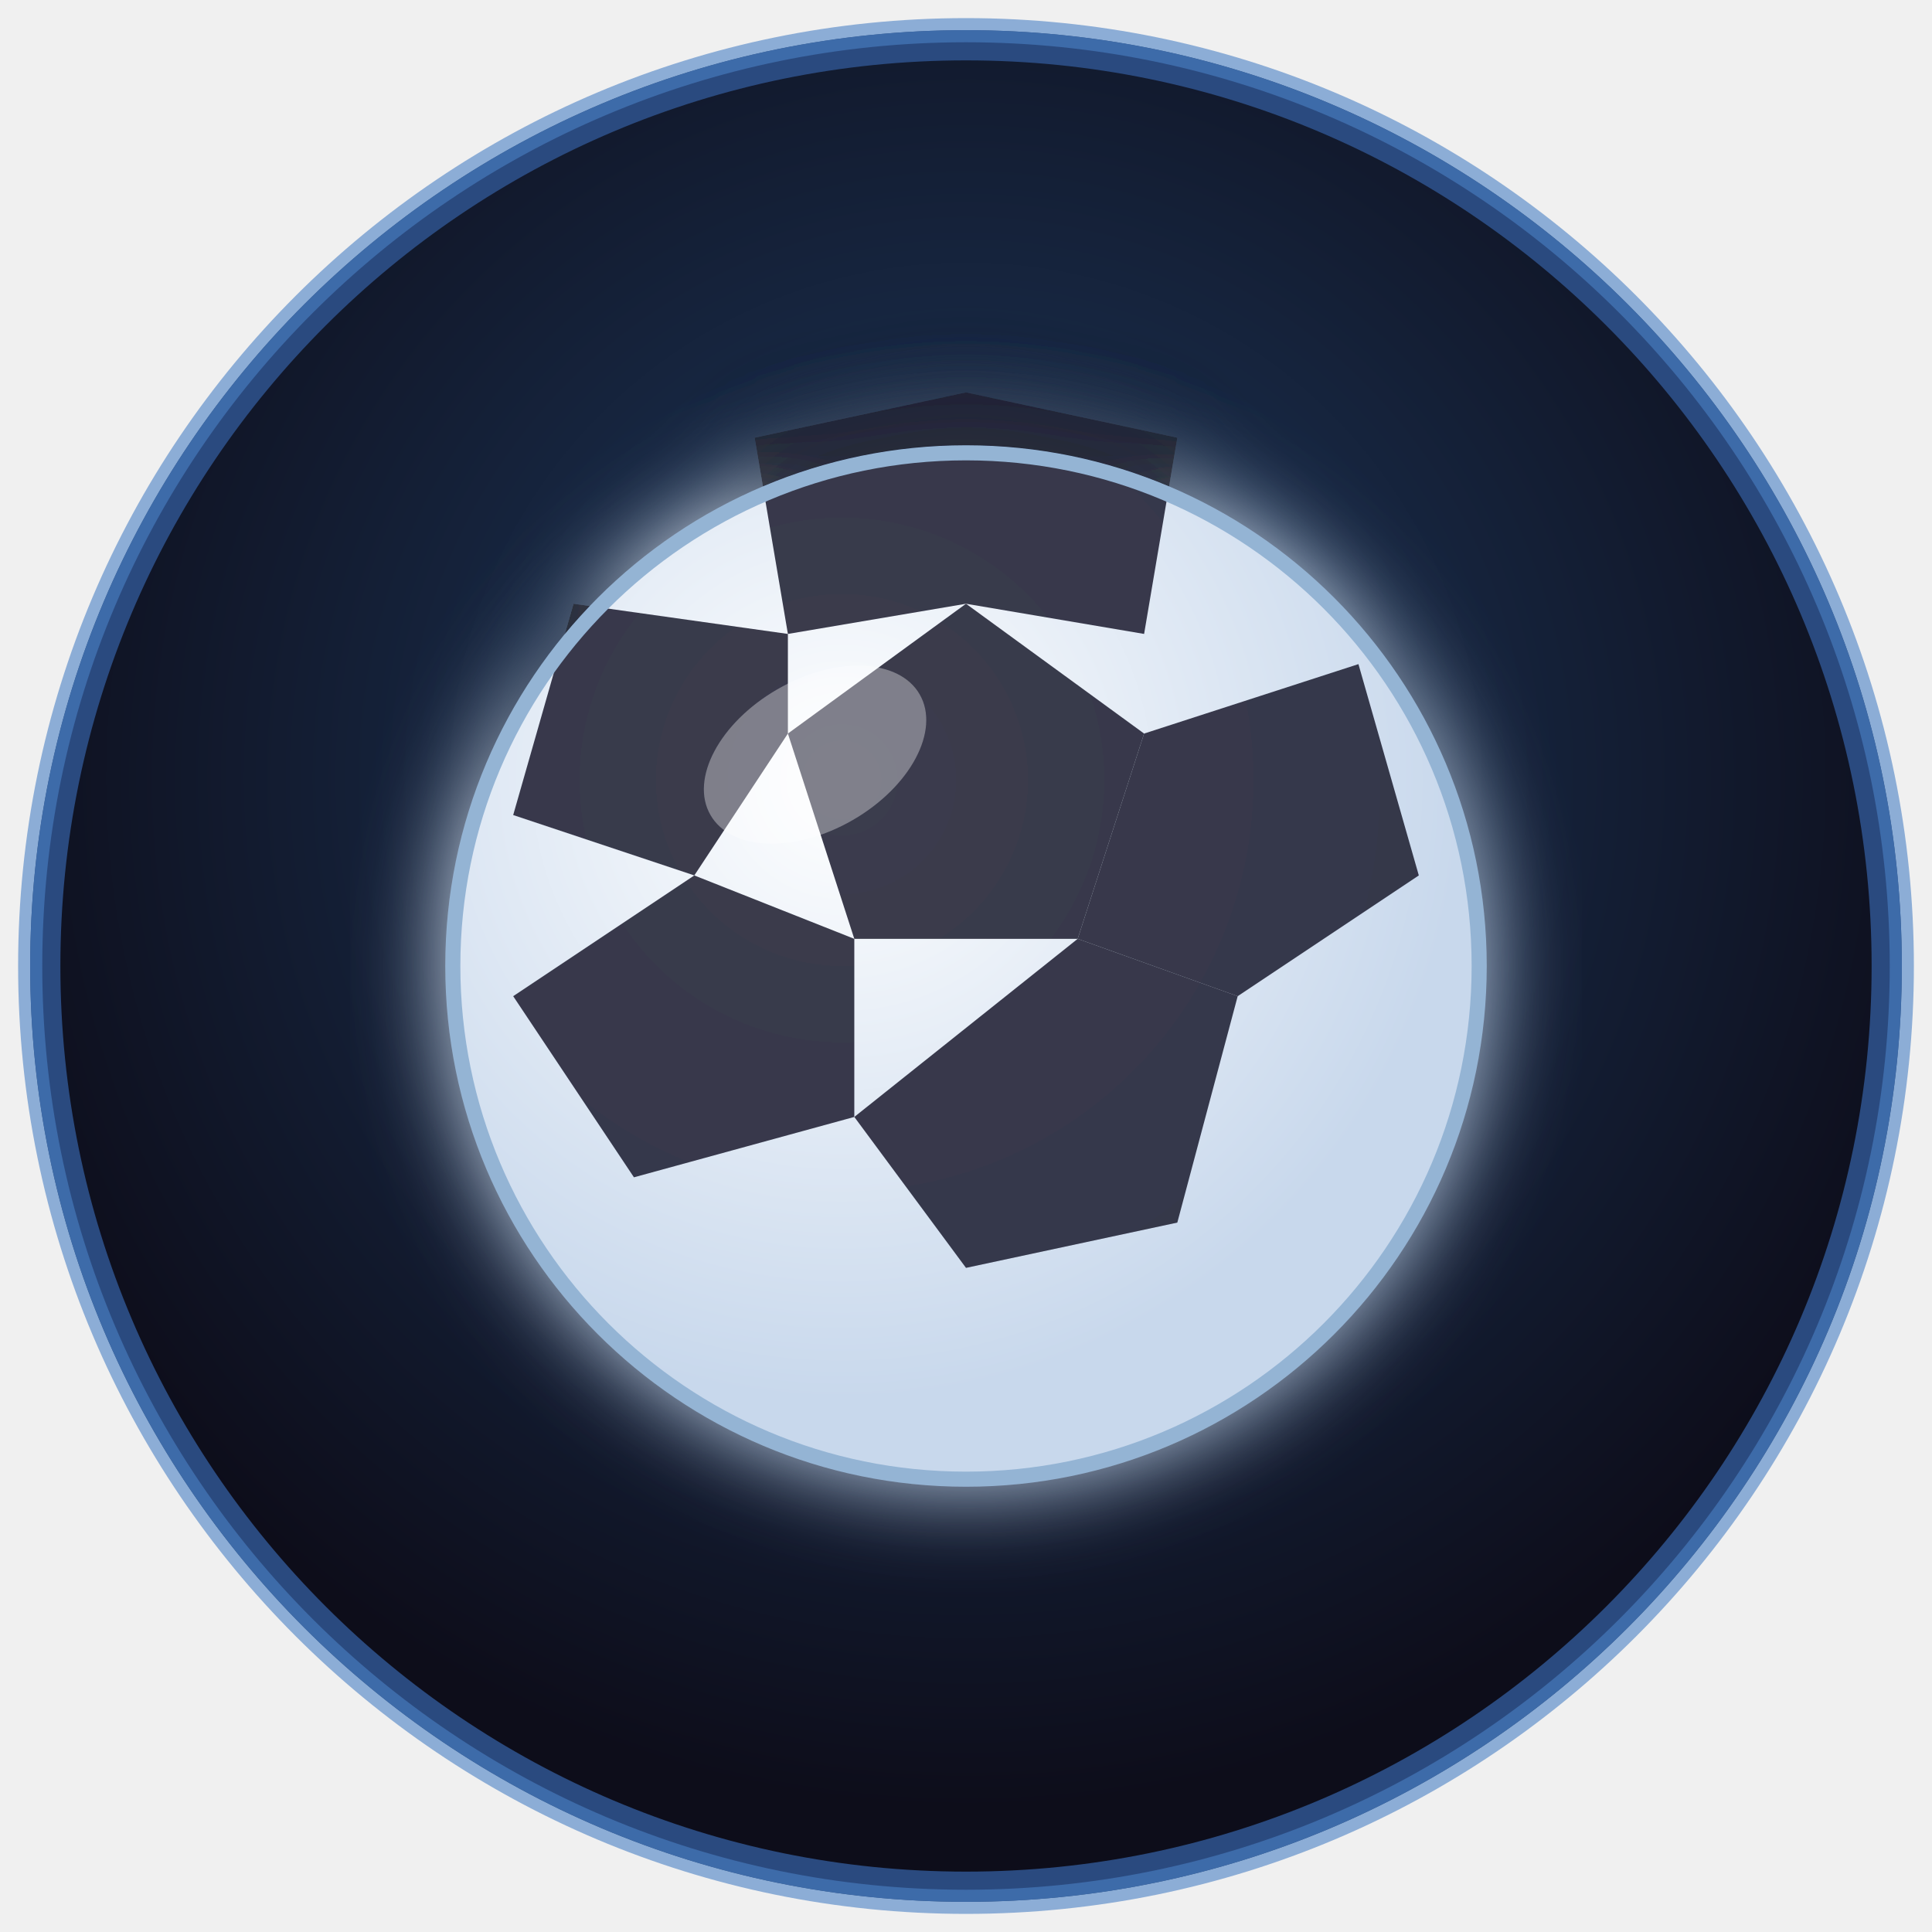
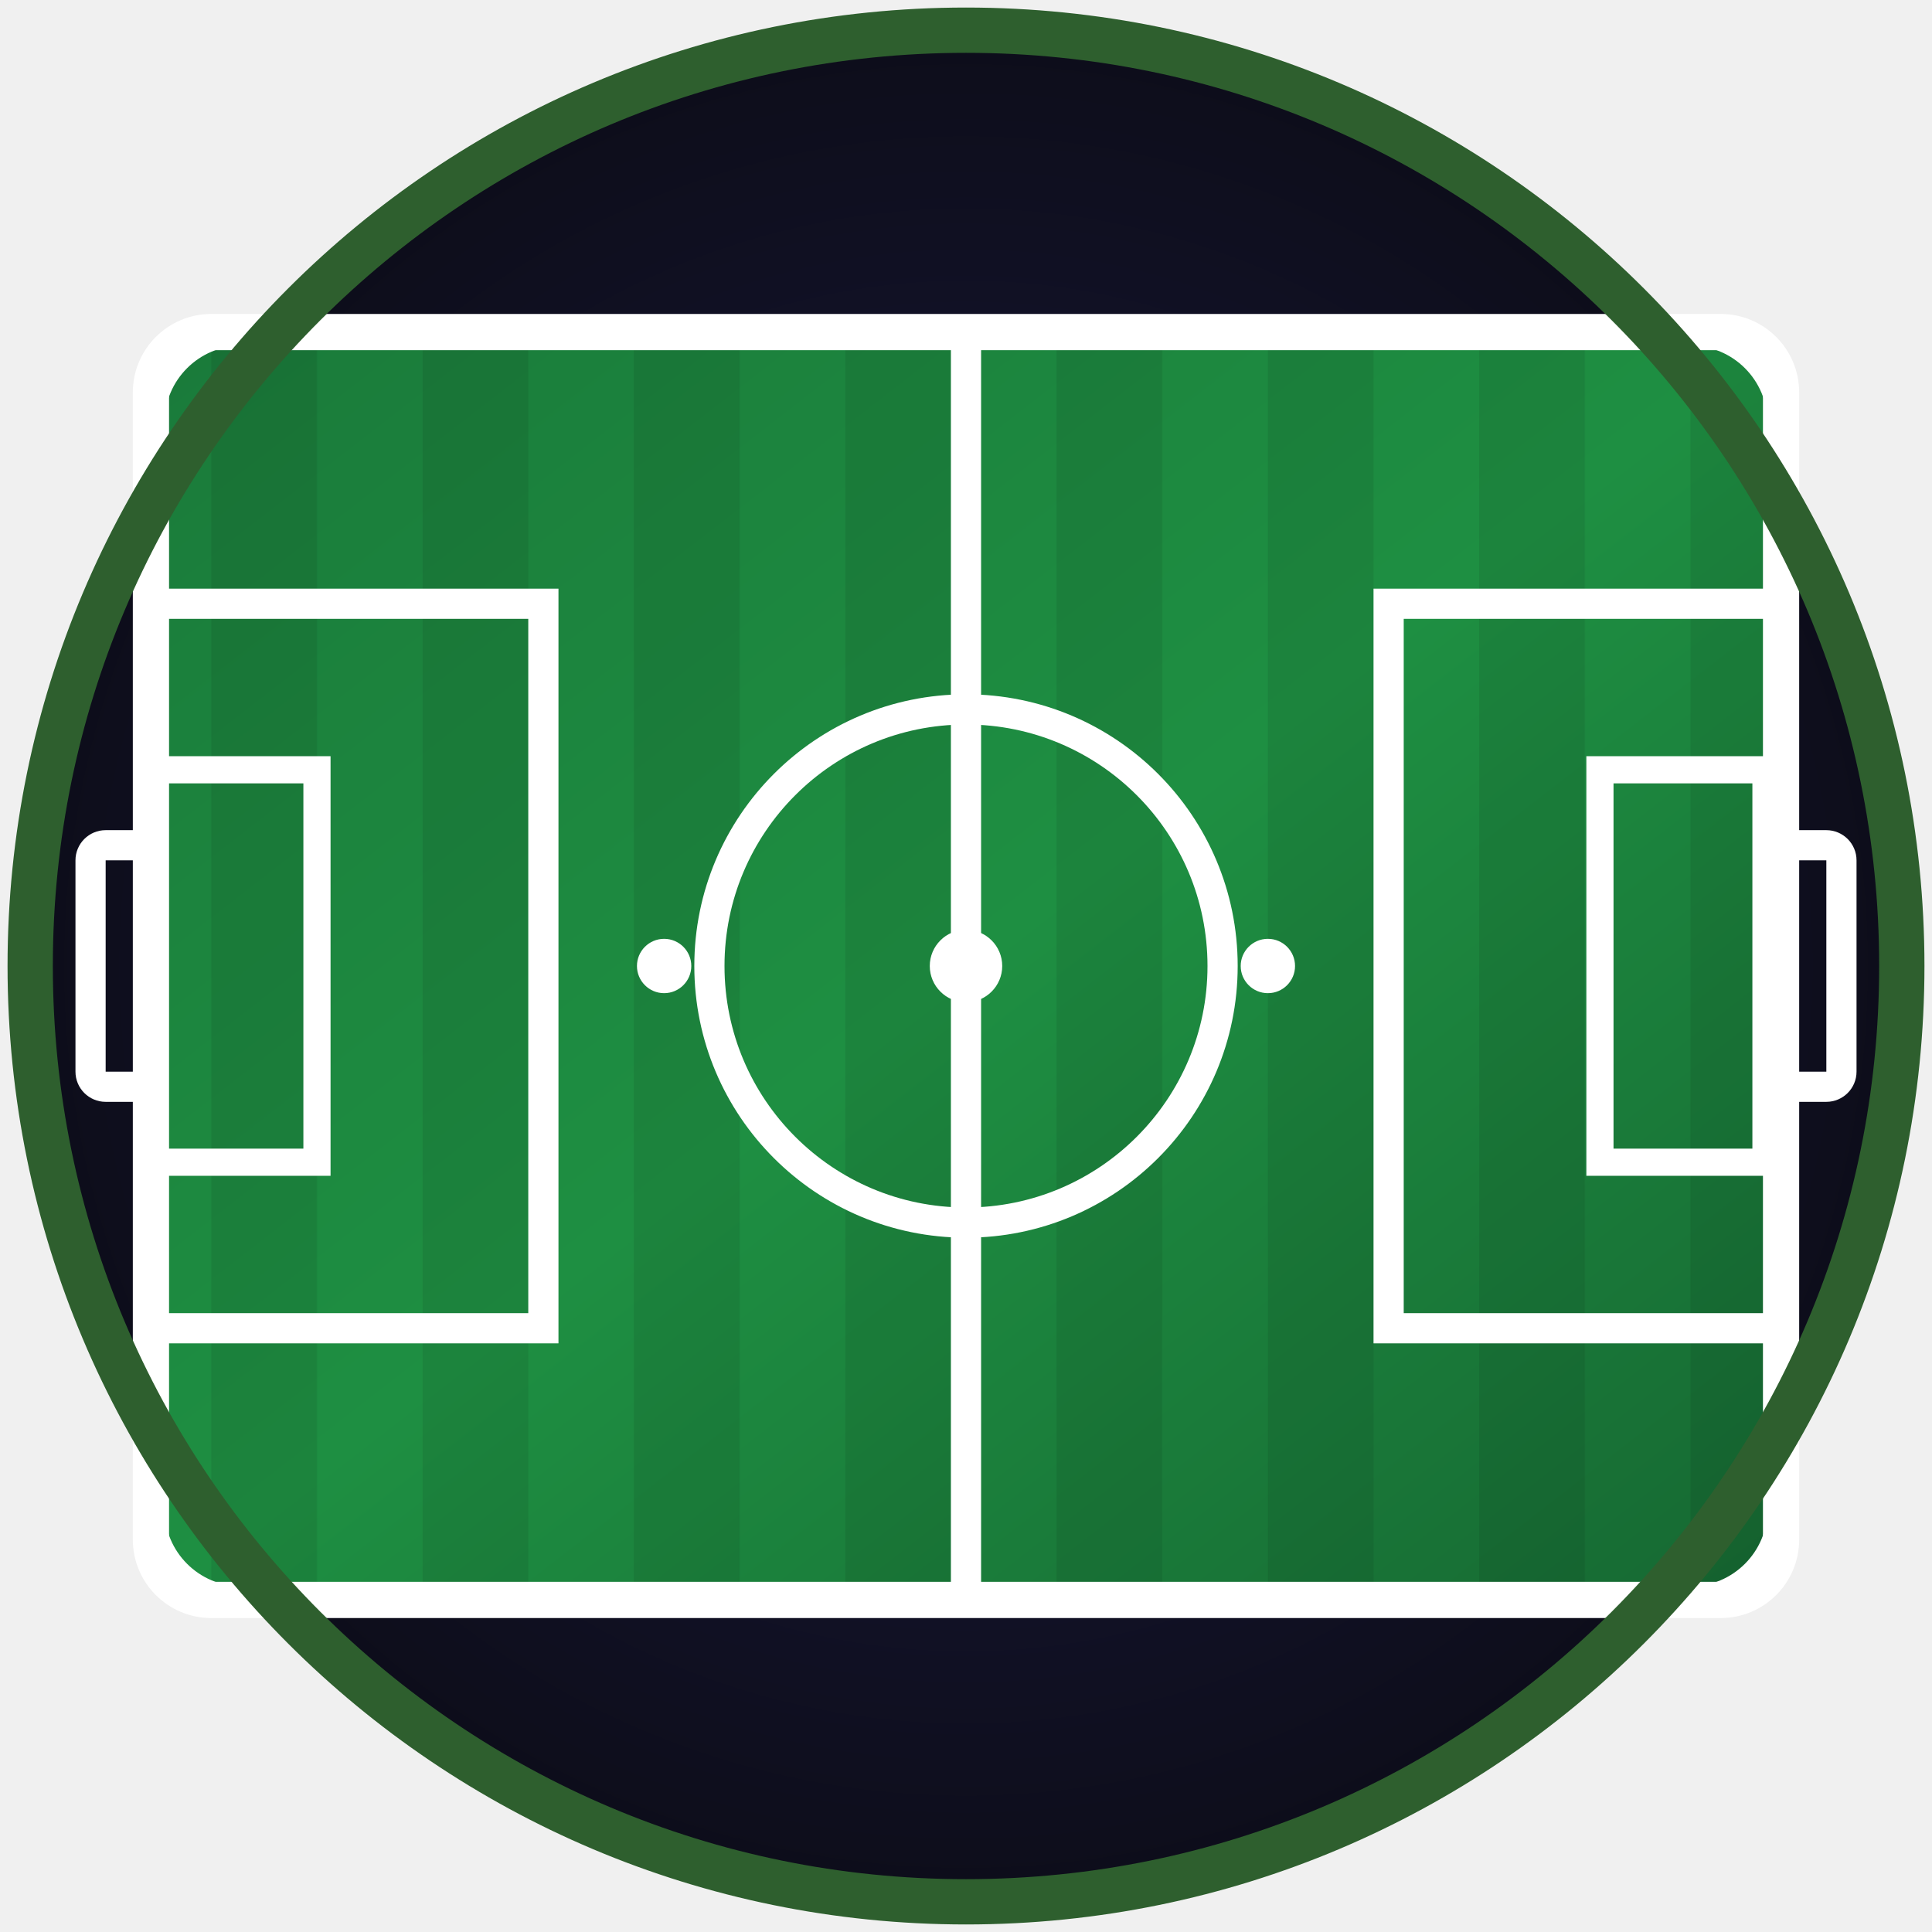
<svg xmlns="http://www.w3.org/2000/svg" viewBox="0 0 64 64">
  <defs>
-     <radialGradient id="bg" cx="50%" cy="40%" r="55%">
-       <stop offset="0%" stop-color="#1e3a5f" />
+     <radialGradient id="bg" cx="50%" cy="50%" r="50%">
+       <stop offset="0%" stop-color="#1a1a3e" />
      <stop offset="100%" stop-color="#0d0d1a" />
    </radialGradient>
-     <radialGradient id="ball" cx="38%" cy="32%" r="60%">
-       <stop offset="0%" stop-color="#ffffff" />
-       <stop offset="100%" stop-color="#c8d8ec" />
-     </radialGradient>
-     <filter id="glow">
-       <feGaussianBlur stdDeviation="1.5" result="blur" />
-       <feMerge>
-         <feMergeNode in="blur" />
-         <feMergeNode in="SourceGraphic" />
-       </feMerge>
-     </filter>
+     <linearGradient id="grass" x1="0%" y1="0%" x2="100%" y2="100%">
+       <stop offset="0%" stop-color="#1a7a3a" />
+       <stop offset="50%" stop-color="#1e8f42" />
+       <stop offset="100%" stop-color="#166832" />
+     </linearGradient>
+     <pattern id="stripes" x="0" y="0" width="7" height="44" patternUnits="userSpaceOnUse">
+       <rect width="7" height="44" fill="transparent" />
+       <rect width="3.5" height="44" fill="rgba(0,0,0,0.08)" />
+     </pattern>
  </defs>
  <circle cx="32" cy="32" r="31" fill="url(#bg)" />
-   <circle cx="32" cy="32" r="30.5" fill="none" stroke="#2a4a7f" stroke-width="1" />
-   <g filter="url(#glow)">
-     <circle cx="32" cy="32" r="17" fill="url(#ball)" />
-     <polygon points="32,20 37.9,24.3 35.7,31.1 28.3,31.1 26.1,24.3" fill="#1a1a2e" opacity="0.85" />
-     <polygon points="37.9,24.3 45,22 47,29 41,33 35.7,31.1" fill="#1a1a2e" opacity="0.85" />
-     <polygon points="35.7,31.1 41,33 39,40.5 32,42 28.3,37" fill="#1a1a2e" opacity="0.85" />
-     <polygon points="28.3,31.1 28.3,37 21,39 17,33 23,29" fill="#1a1a2e" opacity="0.85" />
-     <polygon points="26.1,24.3 23,29 17,27 19,20 26.1,21" fill="#1a1a2e" opacity="0.85" />
-     <polygon points="32,20 26.1,21 25,14.5 32,13 39,14.5 37.9,21" fill="#1a1a2e" opacity="0.85" />
-     <circle cx="32" cy="32" r="17" fill="none" stroke="#94b4d4" stroke-width="0.5" />
-     <ellipse cx="27" cy="25" rx="4" ry="2.5" fill="white" opacity="0.35" transform="rotate(-30,27,25)" />
-   </g>
-   <circle cx="32" cy="32" r="31" fill="none" stroke="#4a80c4" stroke-width="0.8" opacity="0.6" />
+   <rect x="5" y="11" width="54" height="42" rx="2" fill="url(#grass)" />
+   <rect x="5" y="11" width="54" height="42" rx="2" fill="url(#stripes)" />
+   <rect x="5" y="11" width="54" height="42" rx="2" fill="none" stroke="white" stroke-width="1.2" />
+   <line x1="32" y1="11" x2="32" y2="53" stroke="white" stroke-width="1" />
+   <circle cx="32" cy="32" r="8.5" fill="none" stroke="white" stroke-width="1" />
+   <circle cx="32" cy="32" r="1.2" fill="white" />
+   <rect x="5" y="20" width="13" height="24" fill="none" stroke="white" stroke-width="1" />
+   <rect x="5" y="25.5" width="5.5" height="13" fill="none" stroke="white" stroke-width="0.9" />
+   <rect x="3" y="28" width="2" height="8" rx="0.5" fill="none" stroke="white" stroke-width="1" />
+   <circle cx="22" cy="32" r="0.9" fill="white" />
+   <rect x="46" y="20" width="13" height="24" fill="none" stroke="white" stroke-width="1" />
+   <rect x="53" y="25.5" width="5.5" height="13" fill="none" stroke="white" stroke-width="0.9" />
+   <rect x="59" y="28" width="2" height="8" rx="0.5" fill="none" stroke="white" stroke-width="1" />
+   <circle cx="42" cy="32" r="0.9" fill="white" />
+   <path d="M5,14 A3,3 0 0,1 8,11" fill="none" stroke="white" stroke-width="0.9" />
+   <path d="M56,11 A3,3 0 0,1 59,14" fill="none" stroke="white" stroke-width="0.9" />
+   <path d="M5,50  A3,3 0 0,0 8,53" fill="none" stroke="white" stroke-width="0.9" />
+   <path d="M56,53 A3,3 0 0,0 59,50" fill="none" stroke="white" stroke-width="0.9" />
+   <circle cx="32" cy="32" r="31" fill="none" stroke="#2e5f2e" stroke-width="1.5" />
</svg>
